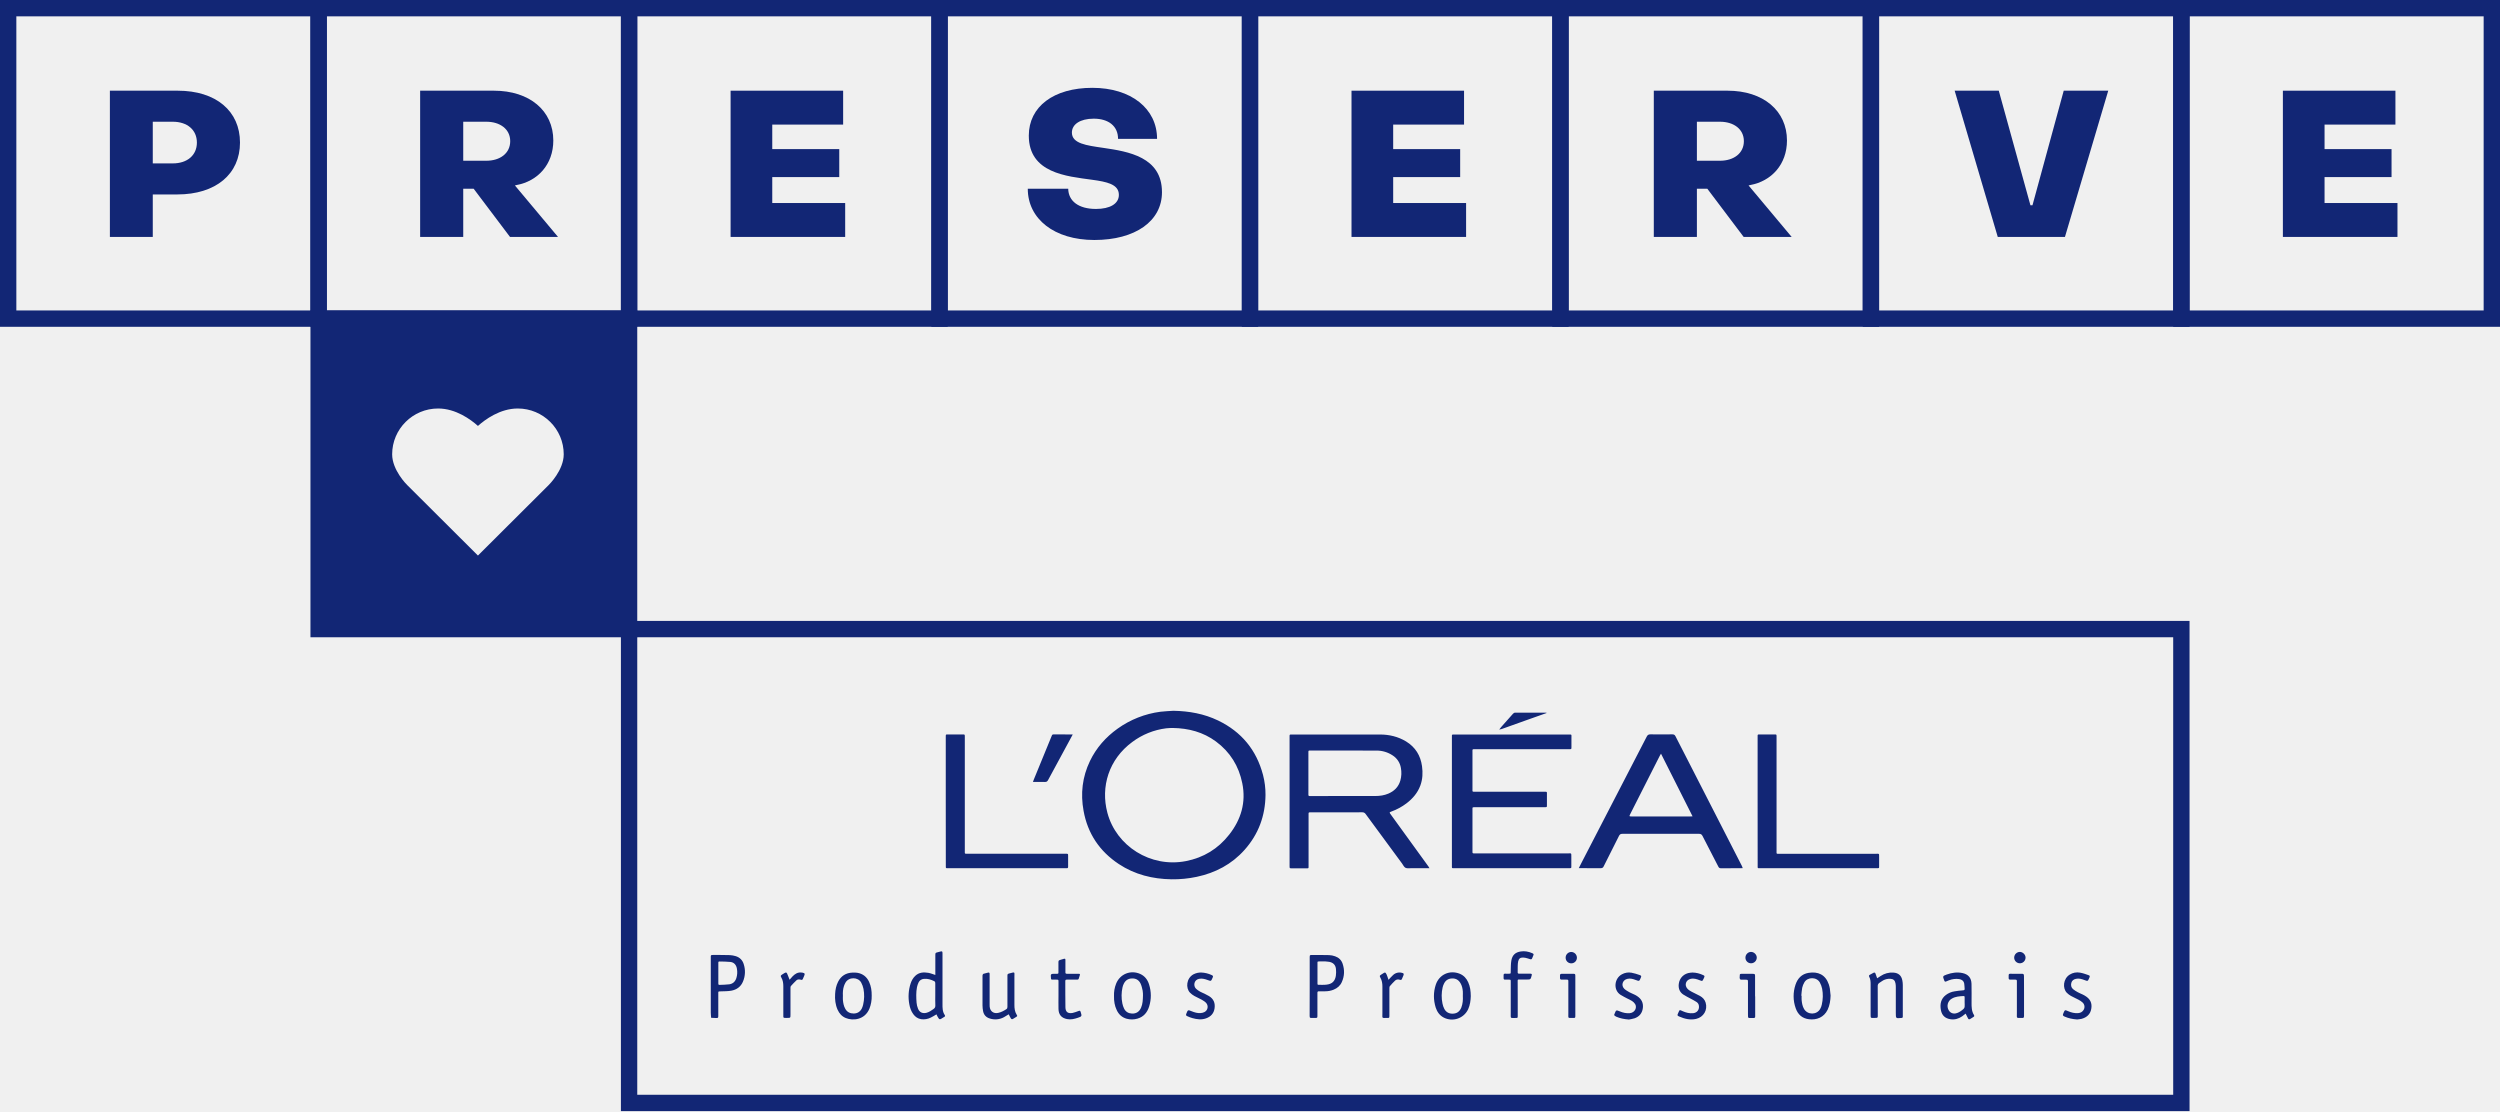
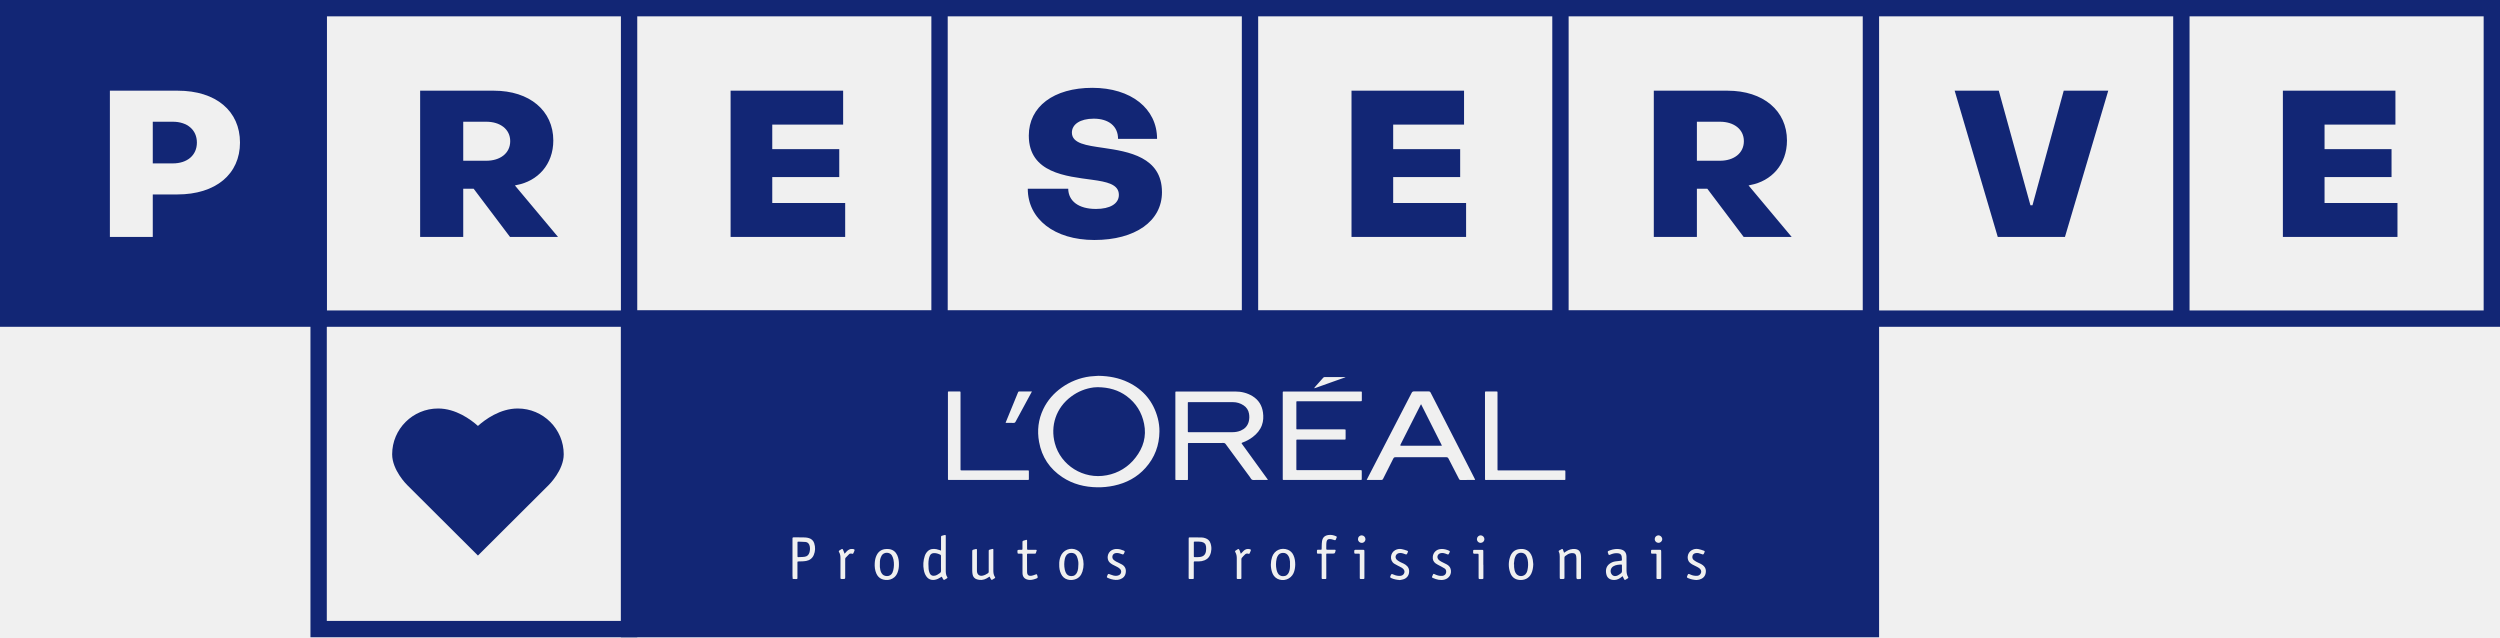
- <svg xmlns="http://www.w3.org/2000/svg" width="306" height="136" fill="none">
-   <path stroke="#122675" stroke-width="2" d="M1 1h38v38H1z" />
-   <path d="M13.45 29h5.25v-5.2h3c4.725 0 7.675-2.5 7.675-6.35 0-3.85-2.925-6.35-7.625-6.35h-8.3V29zm5.25-9v-5.1h2.45c1.775 0 2.95 1 2.95 2.55C24.1 19 22.925 20 21.15 20H18.7z" fill="#122675" />
-   <path stroke="#122675" stroke-width="2" d="M39 1h38v38H39z" />
-   <path d="M51.425 29H56.7v-5.9h1.275l4.45 5.9H68.3l-5.275-6.3.2-.05c2.6-.475 4.5-2.525 4.5-5.45 0-3.65-2.9-6.1-7.275-6.1h-9.025V29zm5.275-9.325V14.9h2.825c1.675 0 2.925.9 2.925 2.375 0 1.5-1.25 2.4-2.925 2.4H56.7z" fill="#122675" />
-   <path stroke="#122675" stroke-width="2" d="M77 1h38v38H77z" />
-   <path d="M89.425 29h14.025v-4.15h-8.925v-3.175h8.2V18.25h-8.2v-3h8.675V11.1H89.425V29z" fill="#122675" />
-   <path stroke="#122675" stroke-width="2" d="M115 1h38v38h-38z" />
-   <path d="M133.95 29.375c5 0 8.275-2.3 8.275-5.85 0-4.325-4.125-4.975-7.175-5.425-2.075-.3-3.85-.525-3.85-1.875 0-1 1-1.7 2.675-1.7 1.8 0 2.975.9 2.975 2.475h4.775c0-3.7-3.175-6.25-7.925-6.25-4.725 0-7.775 2.3-7.775 5.85 0 4.6 4.65 4.975 7.725 5.4 1.825.25 3.3.55 3.3 1.85 0 1.1-1.1 1.725-2.8 1.725-2.15 0-3.375-.975-3.4-2.475h-4.95c0 3.7 3.25 6.275 8.15 6.275z" fill="#122675" />
-   <path stroke="#122675" stroke-width="2" d="M153 1h38v38h-38z" />
-   <path d="M165.425 29h14.025v-4.15h-8.925v-3.175h8.2V18.25h-8.2v-3h8.675V11.1h-13.775V29z" fill="#122675" />
-   <path stroke="#122675" stroke-width="2" d="M191 1h38v38h-38z" />
-   <path d="M202.425 29h5.275v-5.9h1.275l4.45 5.9h5.875l-5.275-6.3.2-.05c2.6-.475 4.5-2.525 4.5-5.45 0-3.65-2.9-6.1-7.275-6.1h-9.025V29zm5.275-9.325V14.9h2.825c1.675 0 2.925.9 2.925 2.375 0 1.5-1.25 2.4-2.925 2.4H207.7z" fill="#122675" />
-   <path stroke="#122675" stroke-width="2" d="M229 1h38v38h-38z" />
-   <path d="M244.525 29h8.225l5.3-17.9h-5.45l-3.825 14.025h-.25L244.65 11.1h-5.4l5.275 17.9z" fill="#122675" />
-   <path stroke="#122675" stroke-width="2" d="M267 1h38v38h-38z" />
-   <path d="M279.425 29h14.025v-4.15h-8.925v-3.175h8.2V18.25h-8.2v-3h8.675V11.1h-13.775V29z" fill="#122675" />
-   <path fill-rule="evenodd" clip-rule="evenodd" d="M78 38H38v40h40V38zM58.5 52.133c.88-.785 2.706-2.133 4.875-2.133C66.477 50 69 52.514 69 55.606c0 1.936-1.774 3.698-1.85 3.773L58.5 68l-8.655-8.626c-.071-.07-1.845-1.832-1.845-3.768C48 52.514 50.523 50 53.625 50c2.169 0 3.995 1.348 4.875 2.133z" fill="#122675" />
-   <path stroke="#122675" stroke-width="2" d="M77 77h190v58H77z" />
-   <g clip-path="url(#prefix__clip0)" fill-rule="evenodd" clip-rule="evenodd" fill="#122675">
-     <path d="M143.625 87c1.905.034 3.74.359 5.464 1.187 2.856 1.373 4.698 3.6 5.506 6.67.207.801.31 1.622.303 2.45-.028 2.552-.862 4.808-2.566 6.719-1.573 1.766-3.56 2.808-5.85 3.298a13.91 13.91 0 01-3.07.303c-2.325-.034-4.512-.572-6.471-1.869-2.353-1.559-3.809-3.726-4.312-6.513-.387-2.11-.152-4.146.779-6.091.78-1.621 1.932-2.925 3.388-3.967a11.576 11.576 0 015.243-2.07c.524-.069 1.062-.076 1.586-.117zm-.11 2.104c-.207.007-.49.007-.773.041a8.755 8.755 0 00-4.146 1.67c-2.87 2.111-3.905 5.478-3.049 8.679 1.083 4.063 5.278 6.747 9.61 5.905 2.159-.421 3.939-1.504 5.298-3.242 1.456-1.849 2.077-3.946 1.601-6.285-.421-2.104-1.49-3.829-3.222-5.112-1.552-1.145-3.332-1.628-5.319-1.656zM174.967 106.268h-2.236c-.234 0-.503.049-.696-.048-.187-.09-.29-.345-.421-.524-1.49-2.022-2.981-4.036-4.457-6.057a.473.473 0 00-.428-.214c-2.083.007-4.173.007-6.257.007h-.131c-.117-.007-.186.027-.172.165.006.083 0 .173 0 .262v6.064c0 .407.041.359-.366.359h-1.725c-.227 0-.227-.007-.234-.234v-.166-15.578c0-.448-.042-.4.4-.4h10.658c1.139 0 2.222.256 3.202.849 1.138.697 1.773 1.725 1.952 3.035.11.8.076 1.58-.2 2.346-.331.904-.932 1.607-1.69 2.187a6.982 6.982 0 01-1.849 1.007c-.276.104-.276.104-.09.359l1.739 2.401 2.883 3.98c.014.042.049.097.118.2zm-10.369-8.837h3.746c.545 0 1.083-.076 1.586-.29.732-.31 1.242-.82 1.47-1.593a3.37 3.37 0 00.069-1.553 2.236 2.236 0 00-1.007-1.531 3.523 3.523 0 00-1.967-.593c-2.69-.014-5.388-.007-8.078-.007-.297 0-.269-.007-.269.296v5.084c-.014.139.041.2.179.194.076-.007.152 0 .228 0 1.352-.007 2.697-.007 4.043-.007zM213.31 106.255c-.083.007-.145.013-.207.013-.814 0-1.628-.006-2.442.007-.179.007-.269-.055-.345-.214-.635-1.241-1.29-2.483-1.925-3.732-.096-.186-.2-.269-.421-.269-3.132.007-6.257.007-9.389 0-.221 0-.324.069-.421.262a304.946 304.946 0 01-1.724 3.429c-.042.09-.097.173-.131.262-.076.2-.207.262-.421.255-.773-.013-1.546-.006-2.311-.006h-.332c.145-.29.276-.539.401-.787l4.035-7.802a3806.22 3806.22 0 003.884-7.513c.097-.193.214-.276.449-.276.89.014 1.78.014 2.67 0 .2 0 .31.055.4.234a251.322 251.322 0 001.676 3.27c1.387 2.705 2.767 5.409 4.153 8.113l2.298 4.491c.027.09.062.166.103.263zm-6.14-6.334c-1.29-2.559-2.559-5.09-3.863-7.67-.069.11-.104.171-.138.234-.145.276-.29.558-.428.841-1.055 2.09-2.118 4.181-3.173 6.264-.173.338-.173.345.207.345h7.071c.096 0 .186-.007.324-.014zM177.712 98.066v-7.79c0-.42-.034-.365.366-.365h2.415c3.815-.007 7.623-.007 11.438-.007.483 0 .414-.048.414.414v1.139c0 .241-.007.241-.256.248h-11.472c-.435 0-.387-.041-.387.38v4.463c0 .393-.048.359.373.359h8.341c.476 0 .393-.014.4.4.007.42 0 .848 0 1.27 0 .213-.007.213-.221.227-.083.007-.173 0-.262 0h-8.306c-.366 0-.325-.02-.325.345v4.988c0 .041.007.089 0 .131-.013.138.042.2.187.186.082-.007.172 0 .262 0h11.245c.421 0 .407-.076.407.393v1.207c0 .207-.007.207-.221.214H178.092c-.421 0-.38.056-.38-.386v-7.816zM115.761 98.073v-7.727-.228c.007-.213.007-.22.221-.22h1.89c.214 0 .214.007.221.22v13.977c0 .456-.049.4.4.4h11.99c.248.007.255.007.255.249v1.338c0 .145-.048.2-.186.186-.062-.006-.131 0-.193 0h-14.205c-.441 0-.379.049-.386-.379-.007-2.601-.007-5.209-.007-7.816zM215.132 98.086v-7.823c0-.407-.028-.366.372-.366h1.725c.214 0 .214.007.221.214v14.012c0 .435-.049.379.386.379h11.762c.449 0 .4-.055.407.394v1.172c0 .194-.007.194-.2.2h-14.266c-.449 0-.401.069-.401-.4-.006-2.594-.006-5.188-.006-7.782zM114.623 124.157c-.235.138-.462.29-.704.4a1.995 1.995 0 01-1.166.193c-.414-.069-.724-.282-.965-.614-.269-.365-.414-.786-.49-1.228a5.113 5.113 0 01.165-2.538c.118-.352.297-.676.573-.932.455-.427 1.014-.462 1.587-.365.283.048.552.165.862.262v-.318-2.083c0-.31.007-.31.31-.386.104-.028.207-.062.318-.083.214-.048.241-.021.248.207v6.223c0 .469-.007.931.276 1.345.069.103.042.179-.069.234-.124.069-.241.152-.359.221-.172.097-.241.083-.345-.083-.103-.144-.172-.31-.241-.455zm-.145-2.387v-1.4c0-.118-.007-.214-.131-.276-.393-.193-.807-.325-1.249-.283-.303.027-.538.172-.669.448-.09.187-.152.387-.193.58-.117.621-.097 1.255-.048 1.883.014.242.082.497.172.725.18.469.566.641 1.049.517.324-.083.586-.276.855-.462.159-.111.228-.235.221-.428-.021-.435-.007-.869-.007-1.304zM160.307 120.728v-3.387-.193c.006-.242.02-.256.262-.256.703 0 1.414-.006 2.118.014.248.007.496.062.731.145.441.152.766.455.917.904.256.759.235 1.518-.096 2.249-.2.448-.545.745-1 .931-.338.138-.683.2-1.049.2-.248 0-.504.007-.752 0-.145-.007-.186.055-.186.193.007.249 0 .497 0 .746v2.055c0 .249-.014.263-.256.269a4.932 4.932 0 01-.455 0c-.221-.006-.228-.02-.241-.248v-.228c.007-1.131.007-2.262.007-3.394zm.952-1.621v1.269c0 .097.007.173.131.166.324-.007.655.021.972-.021.683-.076 1.042-.421 1.146-1.083a3.44 3.44 0 00.013-.842c-.055-.496-.338-.772-.827-.869a3.421 3.421 0 00-.449-.048c-.241-.007-.476 0-.717 0-.276 0-.276-.021-.269.262v1.166zM87 120.742v-3.456-.228c0-.103.048-.165.152-.165.041 0 .09-.007.13-.007.684.007 1.367-.007 2.05.02.248.007.497.062.731.131.476.152.807.47.959.946a3.045 3.045 0 01-.083 2.166c-.262.628-.772.993-1.428 1.11-.414.076-.841.069-1.262.083-.36.014-.331-.02-.331.338v2.608c0 .31 0 .317-.297.317-.193 0-.386-.02-.58-.027-.007-.207-.041-.407-.041-.614v-3.222zm.924-1.628v1.269c0 .104.021.173.145.166.4-.021.8-.014 1.194-.069.448-.062.738-.345.87-.773.11-.365.137-.738.068-1.124-.069-.435-.317-.794-.814-.842-.442-.048-.883-.041-1.325-.055-.124-.007-.144.069-.138.165v1.263zM131.304 89.897c-.096.187-.165.318-.241.449-.925 1.704-1.856 3.415-2.774 5.126-.096.18-.193.248-.4.241-.476-.014-.952-.007-1.455-.007.041-.11.062-.193.096-.269.718-1.745 1.428-3.49 2.146-5.236l.062-.152c.034-.096.089-.158.214-.158.765.006 1.524.006 2.352.006zM136.354 121.915a3.676 3.676 0 01.255-1.504c.469-1.193 1.78-1.725 2.953-1.2.566.255.904.71 1.083 1.276.283.904.29 1.814.007 2.718-.228.724-.669 1.256-1.428 1.476a2.438 2.438 0 01-1.318.014c-.572-.159-.966-.524-1.214-1.048-.262-.539-.352-1.111-.338-1.732zm3.546-.076c-.007-.145.007-.372-.041-.593-.063-.297-.131-.594-.256-.863-.207-.427-.565-.641-1.055-.62-.476.013-.8.241-1.001.655a1.83 1.83 0 00-.151.428 4.72 4.72 0 00-.021 1.966c.041.221.117.441.214.641.193.394.531.587.966.607.524.021.91-.234 1.117-.731.193-.448.214-.931.228-1.49zM224.065 121.86c-.02.607-.103 1.186-.365 1.738-.456.932-1.345 1.27-2.27 1.159-.828-.096-1.366-.572-1.635-1.345a4.38 4.38 0 01-.028-2.877c.256-.779.766-1.318 1.594-1.456 1.159-.193 2.077.214 2.484 1.408.055.172.103.352.131.531.041.283.062.559.089.842zm-3.587.02h.041c0 .173-.013.345 0 .518.035.379.097.752.29 1.09.442.759 1.559.759 1.987-.007.09-.159.159-.338.193-.518.145-.641.166-1.29.042-1.938a2.743 2.743 0 00-.276-.759c-.394-.717-1.525-.697-1.904-.021a2.291 2.291 0 00-.263.663c-.062.324-.075.655-.11.972zM180.023 121.929c-.013.51-.082 1.069-.317 1.593a2.192 2.192 0 01-2.994 1.028c-.511-.269-.814-.704-.987-1.242-.282-.924-.289-1.862.014-2.78.414-1.255 1.711-1.835 2.939-1.338.483.2.814.559 1.028 1.035.242.524.311 1.083.317 1.704zm-.972-.021c0-.186.013-.373 0-.552-.028-.359-.104-.711-.29-1.021-.228-.386-.559-.586-1.021-.573-.455.014-.787.214-.987.621a2.108 2.108 0 00-.172.456 4.652 4.652 0 00-.021 2c.049.221.111.442.221.642.2.386.538.586.98.593.524.007.89-.234 1.103-.745.18-.469.214-.945.187-1.421zM106.696 121.867a4.025 4.025 0 01-.276 1.586c-.565 1.387-2.021 1.518-2.897 1.152-.476-.193-.794-.558-1.001-1.014-.276-.621-.345-1.269-.303-1.938.027-.511.124-1.007.359-1.477.365-.724.959-1.097 1.766-1.131.207-.007.414-.007.614.028.669.117 1.138.503 1.421 1.11.248.538.324 1.104.317 1.684zm-3.525.013c0 .173-.014.352 0 .518.034.379.103.752.297 1.09.227.4.586.566 1.027.566.456-.007.787-.214.994-.621.069-.145.124-.304.159-.463.151-.641.165-1.29.041-1.938a2.78 2.78 0 00-.276-.759c-.373-.697-1.511-.724-1.925 0a2.201 2.201 0 00-.186.414c-.131.393-.152.793-.131 1.193zM240.595 124.067c-.152.118-.283.235-.428.332-.427.289-.897.434-1.414.358-.662-.096-1.062-.462-1.187-1.117-.137-.725-.013-1.387.621-1.863a2.322 2.322 0 011.042-.435c.338-.062.69-.096 1.035-.124.138-.014.228-.034.207-.2-.021-.207-.014-.414-.048-.614-.062-.345-.297-.517-.628-.566-.428-.062-.842 0-1.249.152-.11.042-.221.09-.331.138-.11.048-.186.028-.228-.089-.207-.545-.241-.566.297-.759.621-.221 1.262-.318 1.918-.18.717.152 1.09.594 1.111 1.318.02.773.006 1.545.006 2.311 0 .524 0 1.042.297 1.511.062.103.035.179-.076.241-.131.076-.262.152-.386.242-.124.083-.214.041-.269-.069-.097-.18-.18-.366-.29-.587zm-.124-1.393v-.621c0-.09-.035-.145-.131-.138-.49.028-.98.055-1.414.304a1.027 1.027 0 00-.407 1.428c.172.31.496.462.855.393.283-.055.524-.2.752-.373.352-.276.352-.276.352-.731-.007-.09-.007-.172-.007-.262zM123.467 124.15c-.207.131-.386.248-.579.352a2.199 2.199 0 01-1.732.165c-.476-.144-.752-.462-.834-.945a3.985 3.985 0 01-.063-.648c-.006-1.173 0-2.346 0-3.519 0-.075-.006-.158.014-.227.014-.055.062-.124.111-.138a5.14 5.14 0 01.565-.145c.124-.028.18.034.18.159v3.711c0 .097 0 .193.007.29.048.572.476.897 1.041.773.366-.076.69-.256 1.001-.456.103-.069.131-.158.131-.276-.007-.448 0-.89 0-1.338V119.5c0-.283 0-.29.262-.359.717-.193.586-.186.593.435.007 1.138.007 2.277 0 3.422 0 .421.042.821.269 1.187.111.179.097.193-.076.303-.117.076-.241.145-.358.221-.125.083-.214.034-.276-.069-.09-.145-.166-.311-.256-.49zM229.764 119.742c.138-.09.276-.186.421-.276a2.49 2.49 0 011.573-.421c.62.048.972.352 1.09.966.034.179.055.365.055.552.007 1.235 0 2.476 0 3.711v.166c0 .11-.055.152-.159.159h-.034c-.663.062-.663.062-.663-.608v-3.194c0-.151-.013-.303-.041-.448-.069-.359-.262-.524-.628-.545a1.665 1.665 0 00-.876.193c-.159.09-.304.207-.462.304-.166.103-.214.241-.207.434.007 1.111.007 2.215.007 3.325 0 .601.055.525-.545.532h-.166c-.11 0-.159-.062-.159-.166-.006-.09-.006-.172-.006-.262 0-1.235-.007-2.477 0-3.712 0-.31-.021-.607-.166-.883-.069-.131-.034-.2.083-.262a9.2 9.2 0 00.428-.234c.11-.062.193-.035.241.069.069.2.138.393.214.6zM185.77 122.26v2.083c0 .249-.007.256-.255.256-.697-.007-.593.096-.6-.573-.007-1.242 0-2.477 0-3.719v-.193c-.007-.2-.007-.2-.2-.207a5.72 5.72 0 00-.49 0c-.124.007-.18-.048-.186-.172v-.069c-.007-.58-.014-.476.462-.483.483-.007.4.048.414-.421.013-.386.007-.786.069-1.166.11-.683.483-1.035 1.159-1.138.483-.076.952.014 1.393.207.2.09.214.124.124.324-.207.483-.117.511-.662.324a2.007 2.007 0 00-.573-.11c-.351-.007-.524.131-.6.469-.041.179-.048.366-.055.545-.007.262 0 .518-.007.787 0 .124.042.172.166.172.379-.007.759 0 1.138 0h.228c.2.007.227.048.179.235-.124.483-.124.483-.628.483h-.883c-.193 0-.2.006-.2.2.007.731.007 1.448.007 2.166zM129.559 121.839v-1.69c0-.235-.007-.235-.235-.242a6.54 6.54 0 00-.524 0c-.111 0-.152-.041-.159-.151-.055-.552-.048-.566.497-.566.483 0 .407.048.414-.421v-.911c0-.303.007-.303.31-.393.124-.034.249-.076.373-.11.124-.028.179.014.172.152-.007.413 0 .827 0 1.234 0 .09.007.173 0 .263-.014.144.055.186.186.186.414-.007.828 0 1.235 0h.228c.09 0 .152.048.124.145a5.16 5.16 0 01-.145.462c-.041.117-.151.11-.248.11h-.98c-.076 0-.151.007-.227 0-.145-.013-.187.055-.187.187.007 1.062-.007 2.124.014 3.187.007.579.297.807.869.704.242-.049.476-.145.711-.228.207-.076.228-.069.297.145.151.462.131.517-.338.669-.435.145-.87.262-1.339.165-.676-.131-1.035-.538-1.048-1.241-.014-.552 0-1.104 0-1.663.007.007.007.007 0 .007zM207.163 119.038c.463.007.89.124 1.297.31.2.09.2.125.118.325-.014.041-.035.076-.056.117-.151.324-.151.317-.496.186-.352-.138-.718-.262-1.111-.158-.566.138-.773.758-.379 1.193.144.166.351.283.551.393.325.18.67.318.987.497.331.186.586.448.697.821.269.897-.249 1.78-1.173 1.994-.731.165-1.421-.014-2.084-.304-.213-.09-.227-.152-.131-.352.242-.531.138-.476.628-.269.387.166.78.262 1.201.228.489-.041.793-.4.738-.883a.636.636 0 00-.29-.49c-.221-.145-.448-.262-.676-.386-.324-.18-.662-.331-.966-.538-.441-.304-.6-.759-.538-1.284.09-.758.655-1.303 1.421-1.379a1.87 1.87 0 01.262-.021zM199.382 124.792c-.601-.049-1.084-.145-1.546-.345-.062-.028-.11-.062-.165-.097-.083-.055-.118-.124-.069-.221.007-.02.02-.041.027-.055.187-.469.187-.462.649-.276.386.159.786.256 1.207.214.628-.062.911-.676.662-1.104a1.291 1.291 0 00-.386-.386c-.2-.131-.421-.221-.635-.331-.255-.138-.524-.269-.765-.421-.918-.573-.794-2.007.165-2.518a1.77 1.77 0 011.166-.193c.338.062.669.165 1 .283.221.082.228.131.138.345-.186.434-.179.427-.621.262-.338-.131-.676-.228-1.048-.131-.559.151-.766.779-.359 1.2.179.179.421.304.642.435.2.11.414.186.621.289.117.056.234.118.338.194.517.345.758.821.683 1.441-.076.621-.414 1.042-.994 1.256-.262.09-.538.117-.71.159zM147.054 119.038a3.3 3.3 0 011.228.297c.214.096.228.138.138.345-.186.434-.179.434-.621.269-.338-.124-.676-.214-1.048-.138-.621.138-.711.855-.366 1.2.145.145.317.255.497.359.179.103.372.172.558.262.187.09.373.186.545.29.566.345.773.862.677 1.504-.09.614-.456 1.014-1.042 1.221-.559.2-1.111.124-1.663-.028a4.26 4.26 0 01-.641-.241c-.166-.076-.173-.145-.104-.318.186-.469.186-.469.649-.282.351.144.717.255 1.103.22.159-.013.325-.048.463-.124a.713.713 0 00.207-1.111c-.145-.165-.352-.289-.545-.4-.29-.165-.607-.289-.897-.455a2.367 2.367 0 01-.538-.407c-.545-.566-.449-1.759.42-2.242.318-.159.635-.235.98-.221zM254.248 124.785c-.566-.042-1.063-.145-1.532-.352-.248-.11-.262-.173-.152-.428.173-.407.173-.414.566-.241.393.172.8.276 1.235.241.262-.02.483-.124.635-.345a.711.711 0 00-.09-.952 2.33 2.33 0 00-.504-.345c-.303-.165-.627-.296-.931-.469a2.346 2.346 0 01-.49-.372c-.552-.552-.462-1.739.359-2.236a1.757 1.757 0 011.256-.234c.351.062.689.179 1.027.303.187.069.187.118.118.304a.243.243 0 01-.028.062c-.172.393-.172.393-.586.235-.338-.125-.676-.235-1.042-.145-.276.062-.483.207-.559.49-.076.296-.02.572.214.772.173.145.373.262.573.373.2.11.414.193.621.29.089.041.172.089.255.138.648.386.904.896.779 1.607-.117.676-.558 1.055-1.193 1.228-.186.041-.386.055-.531.076zM96.645 119.921c.13-.152.241-.283.359-.407.296-.303.634-.531 1.09-.476.04.007.09.007.13.014.283.062.318.124.207.393-.027.069-.055.145-.09.207-.047.097-.075.221-.158.276-.055.035-.18-.021-.269-.034-.159-.028-.317-.007-.428.096-.234.221-.462.455-.676.697-.062.069-.055.207-.055.31-.007 1.021 0 2.042 0 3.063v.131c0 .401 0 .401-.42.401-.504 0-.456.041-.456-.456 0-1.131-.007-2.256 0-3.387 0-.386-.041-.752-.242-1.097-.117-.2-.096-.241.097-.372.097-.069.2-.132.304-.187.158-.089.234-.083.31.083.11.235.186.476.297.745zM169.951 119.928c.187-.193.345-.379.531-.552a1.137 1.137 0 011.111-.303c.235.055.262.117.18.338a1.992 1.992 0 01-.104.241c-.048.097-.076.235-.152.276-.069.041-.2-.014-.303-.035a.542.542 0 00-.456.132 8.424 8.424 0 00-.641.683c-.055.069-.055.206-.055.31-.007 1.049 0 2.104 0 3.16v.193c-.007.207-.021.227-.228.227-.759-.006-.621.097-.628-.6a252.42 252.42 0 010-3.256c0-.373-.055-.731-.241-1.062-.124-.235-.111-.249.103-.394.069-.048.145-.089.221-.138.2-.138.283-.193.435.138.089.2.151.421.227.642zM214.835 121.95v2.476c0 .124-.069.18-.186.18h-.525c-.11 0-.158-.063-.165-.159-.007-.09-.007-.173-.007-.262v-3.781-.193c-.007-.29-.007-.29-.283-.297h-.49c-.055 0-.124.007-.158-.027-.159-.166-.056-.366-.069-.552-.007-.111.089-.138.186-.138h1.4c.256.007.283.027.283.283.007.469 0 .931 0 1.4v1.07h.014zM247.742 121.894V124.336c-.014.242-.028.263-.269.263-.704-.007-.607.089-.607-.601-.007-1.228 0-2.456 0-3.677 0-.076-.007-.151 0-.227.007-.138-.048-.194-.193-.187-.207.007-.414 0-.621 0-.138 0-.193-.062-.193-.2 0-.586-.042-.517.496-.517h1.042c.311 0 .331.021.338.331.007.793.007 1.58.007 2.373zM192.821 121.936v2.373c0 .283-.007.29-.29.29-.669-.007-.559.082-.566-.566-.007-1.235 0-2.47 0-3.712 0-.076-.007-.151 0-.227.007-.138-.041-.193-.186-.187-.207.007-.414-.006-.621 0-.152.007-.221-.062-.214-.213v-.063c-.014-.434-.007-.441.414-.441h1.076c.387 0 .387 0 .387.372v2.374zM183.493 89.318c.097-.124.187-.262.297-.38.462-.517.925-1.034 1.387-1.559.083-.096.165-.151.296-.151 1.249.006 2.498.006 3.746.006.028 0 .056.014.118.028-.794.283-1.546.545-2.298.814-1.083.386-2.166.773-3.242 1.16-.097.034-.207.047-.31.068l.006.014zM193.014 117.21a.689.689 0 01-.697.704.685.685 0 01-.683-.683.694.694 0 01.697-.711.705.705 0 01.683.69zM215.028 117.217a.7.7 0 01-.683.69.684.684 0 01-.704-.697c0-.386.331-.711.711-.697.359.014.683.345.676.704zM247.928 117.21a.698.698 0 01-.71.697.7.7 0 01-.683-.69.71.71 0 01.676-.704c.373-.007.717.324.717.697z" />
-     <path d="M183.487 89.311l-.014.022.022-.014-.008-.008z" />
-   </g>
-   <defs>
-     <clipPath id="prefix__clip0">
-       <path fill="#fff" d="M87 87h169v37.792H87z" />
-     </clipPath>
-   </defs>
+ <svg xmlns="http://www.w3.org/2000/svg" width="306" height="78" fill="none">
+   <path fill-rule="evenodd" clip-rule="evenodd" d="M40 0H0v40h40V0zM18.7 29h-5.25V11.1h8.3c4.7 0 7.625 2.5 7.625 6.35 0 3.85-2.95 6.35-7.675 6.35h-3V29zm0-14.1V20h2.45c1.775 0 2.95-1 2.95-2.55 0-1.55-1.175-2.55-2.95-2.55H18.7z" fill="#122675" />
+   <path d="M51.425 29H56.7v-5.9h1.275l4.45 5.9H68.3l-5.275-6.3.2-.05c2.6-.475 4.5-2.525 4.5-5.45 0-3.65-2.9-6.1-7.275-6.1h-9.025V29zm5.275-9.325V14.9h2.825c1.675 0 2.925.9 2.925 2.375 0 1.5-1.25 2.4-2.925 2.4H56.7zM89.425 29h14.025v-4.15h-8.925v-3.175h8.2V18.25h-8.2v-3h8.675V11.1H89.425V29zM133.95 29.375c5 0 8.275-2.3 8.275-5.85 0-4.325-4.125-4.975-7.175-5.425-2.075-.3-3.85-.525-3.85-1.875 0-1 1-1.7 2.675-1.7 1.8 0 2.975.9 2.975 2.475h4.775c0-3.7-3.175-6.25-7.925-6.25-4.725 0-7.775 2.3-7.775 5.85 0 4.6 4.65 4.975 7.725 5.4 1.825.25 3.3.55 3.3 1.85 0 1.1-1.1 1.725-2.8 1.725-2.15 0-3.375-.975-3.4-2.475h-4.95c0 3.7 3.25 6.275 8.15 6.275zM165.425 29h14.025v-4.15h-8.925v-3.175h8.2V18.25h-8.2v-3h8.675V11.1h-13.775V29zM202.425 29h5.275v-5.9h1.275l4.45 5.9h5.875l-5.275-6.3.2-.05c2.6-.475 4.5-2.525 4.5-5.45 0-3.65-2.9-6.1-7.275-6.1h-9.025V29zm5.275-9.325V14.9h2.825c1.675 0 2.925.9 2.925 2.375 0 1.5-1.25 2.4-2.925 2.4H207.7zM244.525 29h8.225l5.3-17.9h-5.45l-3.825 14.025h-.25L244.65 11.1h-5.4l5.275 17.9zM279.425 29h14.025v-4.15h-8.925v-3.175h8.2V18.25h-8.2v-3h8.675V11.1h-13.775V29z" fill="#122675" />
+   <path fill-rule="evenodd" clip-rule="evenodd" d="M40 2h36v36H40V2zm-2 36V0h268v40H78v38H38V38zm2 2v36h36V40H40zm38-2h36V2H78v36zM230 2h36v36h-36V2zm74 36h-36V2h36v36zm-76 0V2h-36v36h36zM154 2h36v36h-36V2zm-2 36V2h-36v36h36z" fill="#122675" />
+   <path d="M63.375 50c-2.169 0-3.995 1.348-4.875 2.133-.88-.785-2.706-2.133-4.875-2.133C50.523 50 48 52.514 48 55.606c0 1.936 1.774 3.698 1.845 3.768L58.5 68l8.65-8.621c.076-.075 1.85-1.837 1.85-3.773C69 52.514 66.477 50 63.375 50z" fill="#122675" />
+   <path fill-rule="evenodd" clip-rule="evenodd" d="M230 38H76v40h154V38zm-91.927 8.785c-1.141-.548-2.355-.762-3.614-.785-.125.01-.251.017-.377.024a8.896 8.896 0 00-.673.054 7.654 7.654 0 00-3.468 1.369c-.963.689-1.725 1.551-2.241 2.624-.616 1.287-.771 2.633-.516 4.03.333 1.843 1.296 3.276 2.853 4.308 1.296.858 2.742 1.214 4.28 1.236.685.01 1.36-.059 2.031-.2 1.515-.324 2.83-1.013 3.87-2.182 1.127-1.264 1.68-2.756 1.698-4.445a6.275 6.275 0 00-.201-1.62c-.534-2.03-1.752-3.505-3.642-4.413zm-3.776.61l.089-.003c1.314.018 2.492.338 3.518 1.095 1.146.85 1.853 1.99 2.132 3.382.315 1.547-.096 2.934-1.059 4.157a5.711 5.711 0 01-3.505 2.145c-2.866.557-5.641-1.218-6.357-3.906-.566-2.118.118-4.345 2.017-5.741a5.788 5.788 0 012.743-1.105c.149-.018.298-.021.422-.025zm20.895 11.351h-1.479c-.038 0-.078.002-.118.004-.122.006-.247.012-.343-.036-.088-.042-.148-.14-.206-.236-.024-.038-.047-.076-.072-.11l-.629-.853-.003-.004a802.474 802.474 0 01-2.316-3.15.314.314 0 00-.283-.142c-1.378.005-2.761.005-4.14.005h-.086c-.078-.005-.123.018-.114.11.003.036.002.074.001.113l-.001.036v4.103c.001.087.001.13-.02.151-.021.021-.063.02-.145.02l-.037-.001h-1.181c-.151 0-.151-.005-.155-.155V48.185l-.001-.069v-.001c-.001-.1-.001-.15.023-.174.024-.023.072-.023.165-.021h7.128c.753 0 1.47.17 2.118.562.753.46 1.173 1.14 1.291 2.008.073.529.051 1.045-.132 1.551-.219.598-.616 1.064-1.118 1.447-.374.283-.78.507-1.223.666-.089.034-.135.05-.144.08-.009.03.022.071.085.158l1.15 1.588.949 1.31.004.006.954 1.317a.664.664 0 00.078.132zm-6.859-5.846h2.478c.36 0 .716-.05 1.049-.191.484-.206.822-.544.972-1.055a2.23 2.23 0 00.046-1.027 1.478 1.478 0 00-.666-1.013 2.329 2.329 0 00-1.301-.392c-1.334-.007-2.671-.006-4.006-.005h-1.351c-.086 0-.128 0-.148.021-.018.02-.018.057-.017.129v3.41c-.009.091.027.132.119.128.033-.003.067-.002.1-.001h.05c.895-.004 1.785-.004 2.675-.004zm32.087 5.847c.032 0 .065-.003.104-.007l.033-.003-.011-.025a1.37 1.37 0 01-.058-.148l-1.519-2.971c-.458-.892-.914-1.784-1.37-2.675v-.002l-.002-.002-.001-.002v-.001l-.001-.001-.001-.002-.001-.002v-.001l-.001-.001-.001-.001c-.456-.892-.912-1.785-1.37-2.677a161.38 161.38 0 01-1.109-2.163c-.059-.119-.132-.155-.264-.155-.589.009-1.178.009-1.767 0-.155 0-.232.054-.296.182-.847 1.645-1.699 3.289-2.551 4.933v.001l-.001.001v.002h-.001v.002h-.001v.002h-.001v.001l-.001.002-.001.001v.001l-.001.001v.001l-.001.001v.002h-.001v.001l-.001.001-.009.017-2.669 5.162-.122.24h-.001l-.142.28h.599c.382-.001.765-.002 1.149.005.141.004.228-.037.278-.17.014-.034.032-.067.05-.1a212.61 212.61 0 001.178-2.34c.064-.129.132-.174.278-.174 2.072.004 4.14.004 6.212 0 .146 0 .214.054.278.178.226.444.456.888.685 1.33l.001.002.001.001v.001c.197.378.393.757.586 1.135.05.105.11.146.228.141.404-.007.808-.006 1.212-.005h.404zm-4.945-6.226l.007.015 1.013 2.012-.067.003c-.056.004-.101.006-.147.006h-4.678c-.251 0-.251-.005-.137-.228l.689-1.36.005-.01a1359.26 1359.26 0 001.688-3.33c.023-.042.046-.083.091-.156a1122.94 1122.94 0 011.532 3.04l.002.004.002.004zm-18.467.8V48.105c-.001-.096-.001-.142.022-.164.021-.02.061-.019.138-.017h1.679c2.524-.004 5.043-.004 7.567-.004H166.496c.102-.002.151-.002.174.022.022.023.021.067.019.151l-.001.101v.753c0 .16-.005.16-.169.164h-7.66c-.096-.001-.143-.002-.166.022-.022.022-.021.067-.02.154l.001.025V52.316l-.001.072c-.001.08-.002.122.019.144.022.023.069.022.166.022h5.609c.135 0 .194 0 .219.028.019.022.018.062.017.132l-.001.039v.065c.004.186.003.374.001.56l-.001.28c0 .141-.004.141-.145.15h-.001c-.036.003-.074.002-.113.001H158.852c-.094-.001-.139-.001-.16.021-.02.021-.02.062-.019.14v.001l.001.066v3.3l.001.027c.001.02.002.04-.001.059-.009.091.027.132.123.123a1.05 1.05 0 01.114-.001l.059.001h7.439c.039 0 .073 0 .101-.002.075-.002.117-.003.14.017.029.025.029.084.029.217V58.605c0 .137-.005.137-.146.141h-9.274l-.083.001c-.082.002-.125.002-.147-.019-.023-.022-.022-.069-.021-.166v-5.241zm-40.982-5.108v5.112c0 1.725 0 3.45.004 5.17l.001.091c-.001.08-.001.12.019.14.022.023.066.022.156.02h9.518a.599.599 0 01.086 0c.092.01.124-.027.124-.123v-.885c0-.16-.005-.16-.169-.165H117.833l-.086.001c-.089.002-.135.002-.158-.02-.023-.023-.022-.07-.021-.166V48.063c-.004-.142-.004-.146-.146-.146h-1.25c-.141 0-.142.004-.146.145v.151zm65.736 5.12V48.11c-.001-.1-.001-.148.023-.172.023-.022.068-.022.156-.02h1.208c.141 0 .142.004.146.14V57.406c-.002.09-.002.133.02.155.021.021.064.02.149.019h7.887l.068-.002c.089-.001.135-.002.158.02.023.023.023.07.023.164l.001.077v.776c0 .128-.004.128-.132.132h-9.438l-.1.002c-.08.002-.122.003-.144-.018-.023-.022-.022-.069-.021-.166v-.082c-.004-1.716-.004-3.432-.004-5.148zM115.15 70.655l.123-.074.016.034.009.019c.038.082.079.17.135.249.068.11.114.118.228.054l.101-.062c.044-.029.09-.058.136-.084.073-.036.092-.086.046-.155-.183-.267-.183-.565-.183-.868v-4.138c-.004-.15-.022-.17-.164-.137-.051.01-.099.023-.147.037l-.063.018h-.003c-.198.05-.202.051-.202.255V67.39a5.761 5.761 0 01-.191-.064 2.399 2.399 0 00-.38-.109c-.378-.064-.748-.041-1.049.242a1.443 1.443 0 00-.379.616 3.386 3.386 0 00-.11 1.68c.051.291.147.57.324.812.16.219.366.36.639.406.27.041.53-.014.772-.128.117-.053.229-.122.342-.19zm.027-2.58v.927l-.001.247c-.002.205-.004.41.006.616.004.128-.041.21-.146.283l-.038.026c-.165.115-.329.229-.528.28-.319.082-.575-.032-.694-.343a1.603 1.603 0 01-.114-.479c-.032-.415-.045-.835.032-1.246a1.77 1.77 0 01.128-.383.511.511 0 01.443-.297c.292-.027.565.06.826.187.082.041.086.105.086.183zm30.317.238v-2.369c.004-.16.014-.168.173-.168h.28c.373-.002.749-.002 1.121.009.165.004.329.04.484.096.292.1.507.3.607.597a1.976 1.976 0 01-.064 1.488c-.132.297-.36.493-.662.616a1.797 1.797 0 01-.693.133h-.165a9.235 9.235 0 01-.333 0c-.096-.005-.123.036-.123.127a9 9 0 01.001.329l-.001.164v1.36c0 .165-.009.174-.169.178-.1.005-.201.005-.301 0-.146-.004-.151-.013-.16-.164v-.15c.005-.749.005-1.498.005-2.246zm.63-1.072v.84c0 .063.004.113.086.109.072-.002.144 0 .216 0 .144.002.288.004.428-.014.452-.05.689-.278.757-.716.028-.183.028-.375.01-.557-.037-.329-.224-.511-.548-.575a2.202 2.202 0 00-.297-.032c-.106-.003-.209-.002-.314-.001h-.195c-.07 0-.107 0-.126.018-.021.02-.02.064-.017.155v.773zM97 66.035v4.417c0 .076.007.15.014.225a3 3 0 01.013.181c.052.002.103.006.154.009.076.005.153.01.23.01.196 0 .196-.005.196-.21v-1.772c0-.086-.001-.129.02-.15.02-.021.062-.023.143-.025h.02l.036-.002.168-.004a4.24 4.24 0 00.667-.05c.434-.078.772-.32.945-.735.196-.466.21-.954.055-1.433a.929.929 0 00-.635-.626 1.922 1.922 0 00-.483-.086c-.302-.013-.603-.013-.904-.013l-.452-.001a.55.55 0 00-.043.002l-.044.003c-.068 0-.1.04-.1.11v.15zm.612 2.049V66.409c-.005-.064.009-.114.09-.11l.24.006c.212.004.425.008.637.03.329.033.493.27.539.558.045.255.027.502-.046.744-.087.282-.279.47-.575.51-.18.026-.363.032-.546.037-.081.003-.162.005-.244.01-.082.004-.095-.042-.095-.11zm28.696-20.167c-.064.123-.109.21-.16.296l-.341.63c-.499.919-.999 1.84-1.493 2.761-.064.119-.128.164-.265.16-.235-.007-.471-.006-.714-.005h-.249c.012-.03.021-.057.029-.083.012-.035.022-.066.035-.095.237-.575.472-1.15.707-1.726l.003-.006.709-1.731.021-.05.02-.05c.023-.065.06-.106.142-.106.507.005 1.009.005 1.556.005zm3.51 20.185a2.425 2.425 0 00-.169.995c-.009.41.05.79.223 1.145.165.347.425.59.804.694.292.078.584.073.871-.01.502-.145.794-.496.945-.976.187-.598.183-1.2-.005-1.798-.118-.374-.342-.675-.716-.844a1.437 1.437 0 00-1.953.794zm2.175.861c0 .03 0 .06.002.084-.01.37-.023.689-.151.985-.137.329-.393.498-.739.484-.288-.014-.511-.141-.639-.401a1.743 1.743 0 01-.142-.425 3.133 3.133 0 01.014-1.3c.023-.096.055-.197.1-.284.133-.273.347-.424.662-.433.324-.014.561.128.698.41.082.179.128.375.169.571.024.109.025.22.026.309zm55.679.098c-.014.401-.069.785-.242 1.15-.301.616-.89.84-1.502.767-.547-.064-.903-.38-1.081-.89a2.888 2.888 0 01-.018-1.903c.168-.516.506-.872 1.054-.963.766-.128 1.373.141 1.643.93.036.115.068.233.086.352.021.143.034.283.047.424l.008.078.005.055zm-2.373.014h.027l-.002.114c-.002.076-.004.152.002.228.023.25.064.497.192.72.292.503 1.031.503 1.314-.004.059-.105.105-.223.128-.342.096-.424.109-.853.027-1.282a1.795 1.795 0 00-.182-.502c-.26-.475-1.009-.461-1.26-.014a1.503 1.503 0 00-.173.438c-.029.148-.042.299-.055.447-.006.066-.011.132-.018.197zm-26.972 1.085c.155-.347.201-.717.21-1.054-.004-.411-.05-.78-.21-1.128a1.262 1.262 0 00-.68-.684c-.812-.329-1.67.055-1.944.885a2.978 2.978 0 00-.009 1.84c.114.355.315.643.652.82a1.451 1.451 0 001.981-.68zm-.431-1.192a5.086 5.086 0 00-.002.124c.018.315-.005.63-.124.94-.141.338-.383.498-.73.493a.699.699 0 01-.648-.393 1.561 1.561 0 01-.146-.424 3.077 3.077 0 01.014-1.323c.023-.105.068-.206.114-.302.132-.269.351-.401.652-.41.306-.01.525.123.676.378.123.206.173.439.192.676.006.079.004.16.002.241zm-47.867.097c.005.36-.045.712-.182 1.05-.374.917-1.337 1.004-1.917.762-.315-.128-.525-.37-.662-.67-.182-.412-.228-.84-.2-1.283.018-.338.082-.667.237-.977.242-.48.634-.726 1.168-.748a2 2 0 01.406.018c.443.077.753.333.941.735.164.356.214.73.209 1.113zm-2.332.01l-.002.114c-.002.078-.004.155.002.228.023.25.069.497.197.72.15.265.388.375.68.375a.7.7 0 00.657-.41c.045-.097.082-.202.105-.307.1-.424.109-.853.027-1.282a1.85 1.85 0 00-.182-.502c-.247-.461-1-.48-1.274 0-.05.087-.091.178-.123.274-.087.26-.1.525-.087.79zm90.809 1.525l.043-.034.057-.045c.029.057.055.11.079.162.039.08.074.154.113.226.036.073.096.1.178.045.082-.059.169-.11.256-.16.073-.04.091-.09.05-.16-.197-.31-.197-.652-.197-.999l.002-.434a33.3 33.3 0 00-.006-1.094c-.014-.48-.26-.772-.735-.872-.433-.091-.858-.027-1.269.119-.341.122-.334.14-.212.458l.016.044c.028.077.078.09.151.059.073-.032.146-.064.219-.091.269-.1.543-.142.826-.1.219.031.374.145.415.373.014.08.018.162.022.244.002.054.005.108.01.163.014.11-.045.123-.137.132a6.814 6.814 0 00-.684.082 1.532 1.532 0 00-.689.288c-.42.315-.502.753-.411 1.232.082.433.347.675.785.74.342.05.652-.046.935-.238.063-.042.122-.09.183-.14zm.018-1.412v.411c0 .06 0 .114.005.173 0 .152 0 .227-.03.288-.029.06-.088.106-.203.196-.151.114-.31.21-.497.247a.515.515 0 01-.566-.26.68.68 0 01.269-.945c.287-.165.611-.183.935-.201.064-.005.087.032.087.091zm-77.4 1.388l-.058.036a5.105 5.105 0 01-.325.196 1.455 1.455 0 01-1.146.11.74.74 0 01-.552-.626 2.55 2.55 0 01-.041-.428c-.003-.518-.002-1.035-.001-1.552l.001-.776-.001-.03c0-.042-.001-.084.01-.12.009-.037.041-.083.073-.092.123-.04.246-.068.374-.096.082-.018.119.023.119.105v2.456c0 .064 0 .127.004.191.032.379.315.593.689.511.242-.05.457-.168.662-.3.069-.046.087-.106.087-.183-.003-.198-.002-.393-.001-.59v-.001l.001-.295V67.5c0-.187 0-.191.173-.237l.06-.016c.192-.052.276-.075.312-.043.027.025.026.082.023.184-.001.045-.003.1-.002.163.004.753.004 1.506 0 2.263 0 .279.027.543.178.785.073.119.064.128-.05.201-.039.025-.079.05-.119.073l-.119.073c-.082.055-.141.023-.182-.045-.046-.075-.086-.157-.13-.245l-.023-.047-.016-.032zm70.42-2.985l-.039.027-.064.041a18.65 18.65 0 01-.141-.397c-.032-.068-.087-.086-.16-.045a5.469 5.469 0 01-.283.155c-.077.04-.1.087-.055.173.096.183.11.379.11.584-.003.545-.002 1.092-.001 1.638l.001.818c0 .059 0 .114.004.173 0 .069.032.11.105.11H191.249c.12 0 .182 0 .213-.03.032-.032.031-.097.03-.23v-.092c0-.735 0-1.465-.005-2.2-.005-.127.027-.219.137-.287.047-.029.092-.06.137-.091a1.103 1.103 0 01.748-.237c.242.013.37.123.416.36.018.096.027.196.027.297v2.113c0 .221 0 .332.055.382.055.05.164.04.383.02h.023c.068-.005.105-.033.105-.106v-.11l.001-.817c.001-.546.002-1.093-.001-1.638 0-.123-.014-.246-.037-.365-.077-.406-.31-.607-.721-.639a1.646 1.646 0 00-1.04.279c-.06.037-.118.076-.176.114zm-29.206 1.734v1.378c0 .165-.004.17-.168.17h-.16c-.122.002-.182.002-.211-.027-.029-.03-.029-.088-.027-.204l.001-.149c-.003-.545-.002-1.087-.001-1.631v-.007l.001-.821v-.128c-.003-.067-.004-.1-.021-.117s-.049-.018-.112-.02a3.805 3.805 0 00-.324 0c-.082.004-.118-.032-.123-.114v-.065c-.002-.178-.003-.252.033-.282.026-.023.072-.021.15-.02l.123.002h.089c.095 0 .141-.001.163-.024.02-.021.02-.062.02-.14 0-.032 0-.07.002-.115l.004-.179c.005-.198.01-.4.041-.592.073-.452.32-.684.767-.753.319-.05.63.01.922.137.132.06.141.082.082.214a4.345 4.345 0 00-.048.117c-.035.089-.054.139-.091.159-.047.025-.122 0-.293-.06l-.006-.001a1.33 1.33 0 00-.379-.073c-.233-.005-.347.087-.397.31-.027.118-.032.24-.036.358l-.001.003c-.002.087-.002.172-.002.258 0 .086 0 .173-.002.262 0 .082.027.114.109.114.168-.003.335-.002.502 0h.402c.132.005.151.032.119.155-.041.16-.062.24-.113.28-.052.04-.135.04-.303.04h-.584c-.128 0-.132.004-.132.132.004.484.004.959.004 1.433zm-37.184-1.397v1.114l-.002.37c-.003.244-.005.487.002.73.009.465.246.735.693.821.311.064.598-.013.886-.11.31-.1.324-.136.223-.442-.045-.141-.059-.146-.196-.096l-.099.036h-.001c-.122.045-.244.09-.37.115-.379.068-.571-.082-.575-.465-.009-.44-.008-.879-.008-1.318l-.001-.791c0-.087.027-.132.123-.123a.834.834 0 00.1 0H126.638c.061 0 .128 0 .154-.073.036-.1.068-.201.096-.306.018-.064-.023-.096-.082-.096H126.385c-.181-.002-.364-.003-.547 0-.087 0-.132-.027-.123-.123.003-.04.002-.077.001-.115l-.001-.058-.001-.27c-.001-.182-.002-.364.001-.547.004-.092-.032-.119-.114-.1-.041.01-.082.023-.123.036a4.838 4.838 0 01-.124.036l-.004.001c-.197.059-.201.06-.201.26v.602.109c.001.082.001.125-.02.147-.023.024-.071.024-.173.023h-.081c-.36 0-.365.008-.328.373.004.073.032.1.105.1.118-.004.232-.004.346 0h.001c.15.005.155.005.155.16zm0 1.114v.005h.003l-.003-.005zm51.337-1.848c.305.004.588.082.858.205.132.06.132.082.077.215a.405.405 0 01-.026.057l-.01.02c-.099.21-.101.21-.317.128l-.012-.005c-.233-.09-.475-.173-.735-.104-.374.09-.511.502-.251.789.096.11.233.187.365.26.104.058.211.109.318.16.114.054.227.108.335.169.219.123.388.296.461.543.178.593-.164 1.177-.776 1.319-.484.11-.94-.01-1.378-.201-.142-.06-.151-.1-.087-.233l.049-.11c.044-.102.065-.15.099-.163.031-.011.074.008.154.045l.113.05c.256.11.516.174.794.15.325-.027.525-.264.489-.583a.42.42 0 00-.192-.324 4.774 4.774 0 00-.366-.212l-.081-.044a8.691 8.691 0 00-.209-.11c-.147-.077-.294-.153-.43-.246-.292-.2-.397-.502-.356-.849a1.02 1.02 0 01.94-.913c.064-.009.123-.013.174-.013zm-6.17 3.578c.305.132.625.196 1.022.228.038-.01.083-.017.134-.026.101-.018.22-.04.336-.08a.953.953 0 00.657-.83c.05-.41-.109-.725-.452-.953a1.349 1.349 0 00-.223-.128c-.059-.03-.119-.056-.178-.082-.079-.034-.158-.068-.233-.11l-.02-.012-.056-.032a1.636 1.636 0 01-.348-.243c-.27-.279-.133-.694.237-.794.246-.064.47 0 .694.086l.015.006c.136.051.205.077.254.056.049-.02.079-.09.139-.229l.002-.006c.06-.142.055-.174-.091-.228a4.331 4.331 0 00-.662-.188 1.17 1.17 0 00-.771.128c-.634.338-.716 1.287-.11 1.666.114.072.238.136.36.2l.067.036.032.017.048.025c.045.024.091.046.136.067.097.047.194.093.284.152.1.069.196.156.256.256.164.283-.023.69-.439.73a1.654 1.654 0 01-.798-.141l-.012-.005c-.294-.119-.296-.12-.417.187l-.003.005-.002.005-.006.01a.115.115 0 00-.008.017c-.031.064-.009.11.046.146.037.023.069.045.11.064zm-33.594-3.578c.283.009.552.082.812.196.142.064.151.091.092.228l-.005.011c-.059.137-.088.206-.138.227-.05.022-.121-.005-.264-.058l-.004-.002c-.224-.082-.447-.141-.694-.091-.411.091-.47.566-.242.794.096.096.21.169.329.237.075.043.153.078.232.112a4.524 4.524 0 01.498.254c.374.228.511.57.447.994-.059.406-.301.671-.689.808-.369.132-.735.082-1.1-.018a2.796 2.796 0 01-.424-.16c-.11-.05-.114-.096-.069-.21h.001c.061-.156.092-.233.146-.256.054-.023.13.008.282.069.233.096.475.169.731.146a.777.777 0 00.305-.082.47.47 0 00.137-.735 1.383 1.383 0 00-.36-.265 4.394 4.394 0 00-.297-.15c-.1-.048-.201-.096-.296-.15a1.574 1.574 0 01-.356-.27c-.361-.374-.297-1.164.278-1.483.21-.105.42-.155.648-.146zm69.898 3.569c.31.137.639.205 1.013.233l.047-.006.052-.007c.078-.009.167-.019.252-.038.42-.114.712-.365.79-.812.082-.47-.087-.808-.516-1.063-.055-.032-.109-.064-.169-.092l-.138-.061c-.092-.041-.184-.082-.272-.13a2.317 2.317 0 01-.379-.247c-.155-.132-.192-.315-.142-.51.05-.188.187-.284.37-.325.242-.06.465.014.689.096.138.053.207.08.255.059.048-.02.077-.085.133-.214a.147.147 0 00.018-.041c.046-.124.046-.155-.077-.201a4.037 4.037 0 00-.68-.2c-.292-.056-.571 0-.831.154-.543.329-.602 1.114-.237 1.479.096.096.205.178.324.246.107.061.219.115.33.168h.001c.096.046.192.092.285.143.119.064.237.137.333.228a.47.47 0 01.059.63.53.53 0 01-.42.228 1.678 1.678 0 01-.816-.16c-.259-.113-.261-.11-.373.155l-.002.005c-.073.169-.064.21.101.283zM103.38 67.778l.047-.054c.067-.079.127-.148.19-.215.197-.201.42-.352.722-.315a.444.444 0 00.043.004l.043.005c.187.04.21.082.137.26l-.01.025c-.015.038-.03.078-.049.112a.296.296 0 00-.013.029l-.007.015-.005.012c-.02.05-.041.1-.08.126-.025.016-.072.004-.118-.009l-.06-.013c-.105-.019-.21-.005-.283.063a7.019 7.019 0 00-.447.461c-.038.042-.037.121-.037.187v.019c-.003.45-.002.9-.001 1.35l.001.676v.087c0 .265 0 .265-.278.265h-.071c-.118 0-.176.001-.205-.028-.027-.028-.027-.084-.026-.195l.001-.079-.001-.748c-.001-.497-.002-.994.001-1.492 0-.256-.028-.498-.16-.726-.078-.132-.064-.16.064-.247.064-.045.132-.086.201-.123.105-.06.155-.055.205.055.044.094.08.19.118.29.024.065.049.133.078.203zm48.616-.126l-.059.064-.032.034-.031.033a61.056 61.056 0 00-.042-.126 2.717 2.717 0 00-.109-.299c-.1-.219-.155-.182-.287-.091l-.021.013-.037.022-.088.056c-.142.096-.151.105-.069.26.124.22.16.457.16.703-.004.717-.004 1.438 0 2.154.001.072-.001.132-.002.18-.003.105-.005.16.022.189.03.031.093.03.227.029H151.796c.137 0 .146-.014.151-.151v-.128l-.001-.699v-.003c-.001-.464-.002-.927.001-1.388 0-.069 0-.16.037-.206.132-.155.273-.31.424-.451a.357.357 0 01.356-.074c.055.015.112.03.146.01.035-.02.055-.07.074-.12a.808.808 0 01.026-.063c.028-.055.051-.105.069-.16.055-.146.036-.187-.119-.223a.754.754 0 00-.735.2c-.08.075-.153.154-.229.235zm29.57 1.468V70.758c0 .082-.046.119-.124.119h-.346c-.073 0-.105-.041-.11-.105-.005-.06-.005-.114-.005-.174V67.97c-.002-.097-.003-.145-.028-.169-.023-.023-.069-.025-.159-.027h-.339c-.034.001-.07.002-.09-.018-.072-.076-.062-.162-.052-.249a.569.569 0 00.007-.116c-.005-.073.059-.091.123-.091H181.369c.169.004.187.018.187.187.004.205.003.409.002.613v.003l-.001.005v.146l-.001.16v.707h.01zm21.768 1.428v-1.465c0-.525 0-1.045-.004-1.57-.005-.205-.019-.219-.224-.219h-.79c-.109-.002-.166-.003-.196.025-.033.031-.033.098-.032.24v.077c0 .092.037.133.128.133h.137c.091.002.183.003.274 0 .096-.005.132.032.128.123a.84.84 0 00-.001.1l.001.05-.001.809c-.001.54-.002 1.082.001 1.624l-.002.146c-.003.126-.004.19.027.221.032.032.096.032.227.03h.149c.16 0 .169-.014.178-.173v-.151zm-36.331-1.438v1.57c0 .188-.005.192-.192.192h-.141c-.122.001-.182.002-.21-.028-.027-.028-.026-.083-.024-.19l.001-.156c-.003-.543-.002-1.085-.001-1.63v-.015l.001-.81v-.017l-.001-.01v-.024c-.001-.033-.002-.067.001-.1.004-.091-.028-.128-.123-.123-.069.002-.137 0-.206 0a4.003 4.003 0 00-.205 0c-.101.004-.146-.041-.142-.142v-.04c-.009-.288-.004-.293.274-.293h.712c.129 0 .193 0 .225.032.031.031.031.093.031.215v1.57zm-6.17-21.577h-.001v-.001h.001zm.009-.012l-.009.012-.014.01.01-.014.003.003-.004-.008.014-.003zm0 0l.051-.07c.043-.057.086-.116.136-.17.305-.341.611-.684.917-1.03.055-.064.11-.1.196-.1.826.004 1.652.004 2.478.004.011 0 .021.003.037.007a.49.49 0 00.041.01c-.246.089-.486.173-.723.257l-.797.282-2.145.767c-.047.017-.099.026-.151.036l-.04.007zm6.289 18.463a.455.455 0 01-.461.466.453.453 0 01-.452-.452.458.458 0 01.461-.47c.246.004.447.21.452.456zm14.11.462a.463.463 0 00.452-.457.48.48 0 00-.447-.465.464.464 0 00-.47.46.452.452 0 00.465.462zm22.217-.462a.462.462 0 01-.47.461.463.463 0 01-.452-.456.47.47 0 01.447-.466.48.48 0 01.475.461z" fill="#122675" />
</svg>
